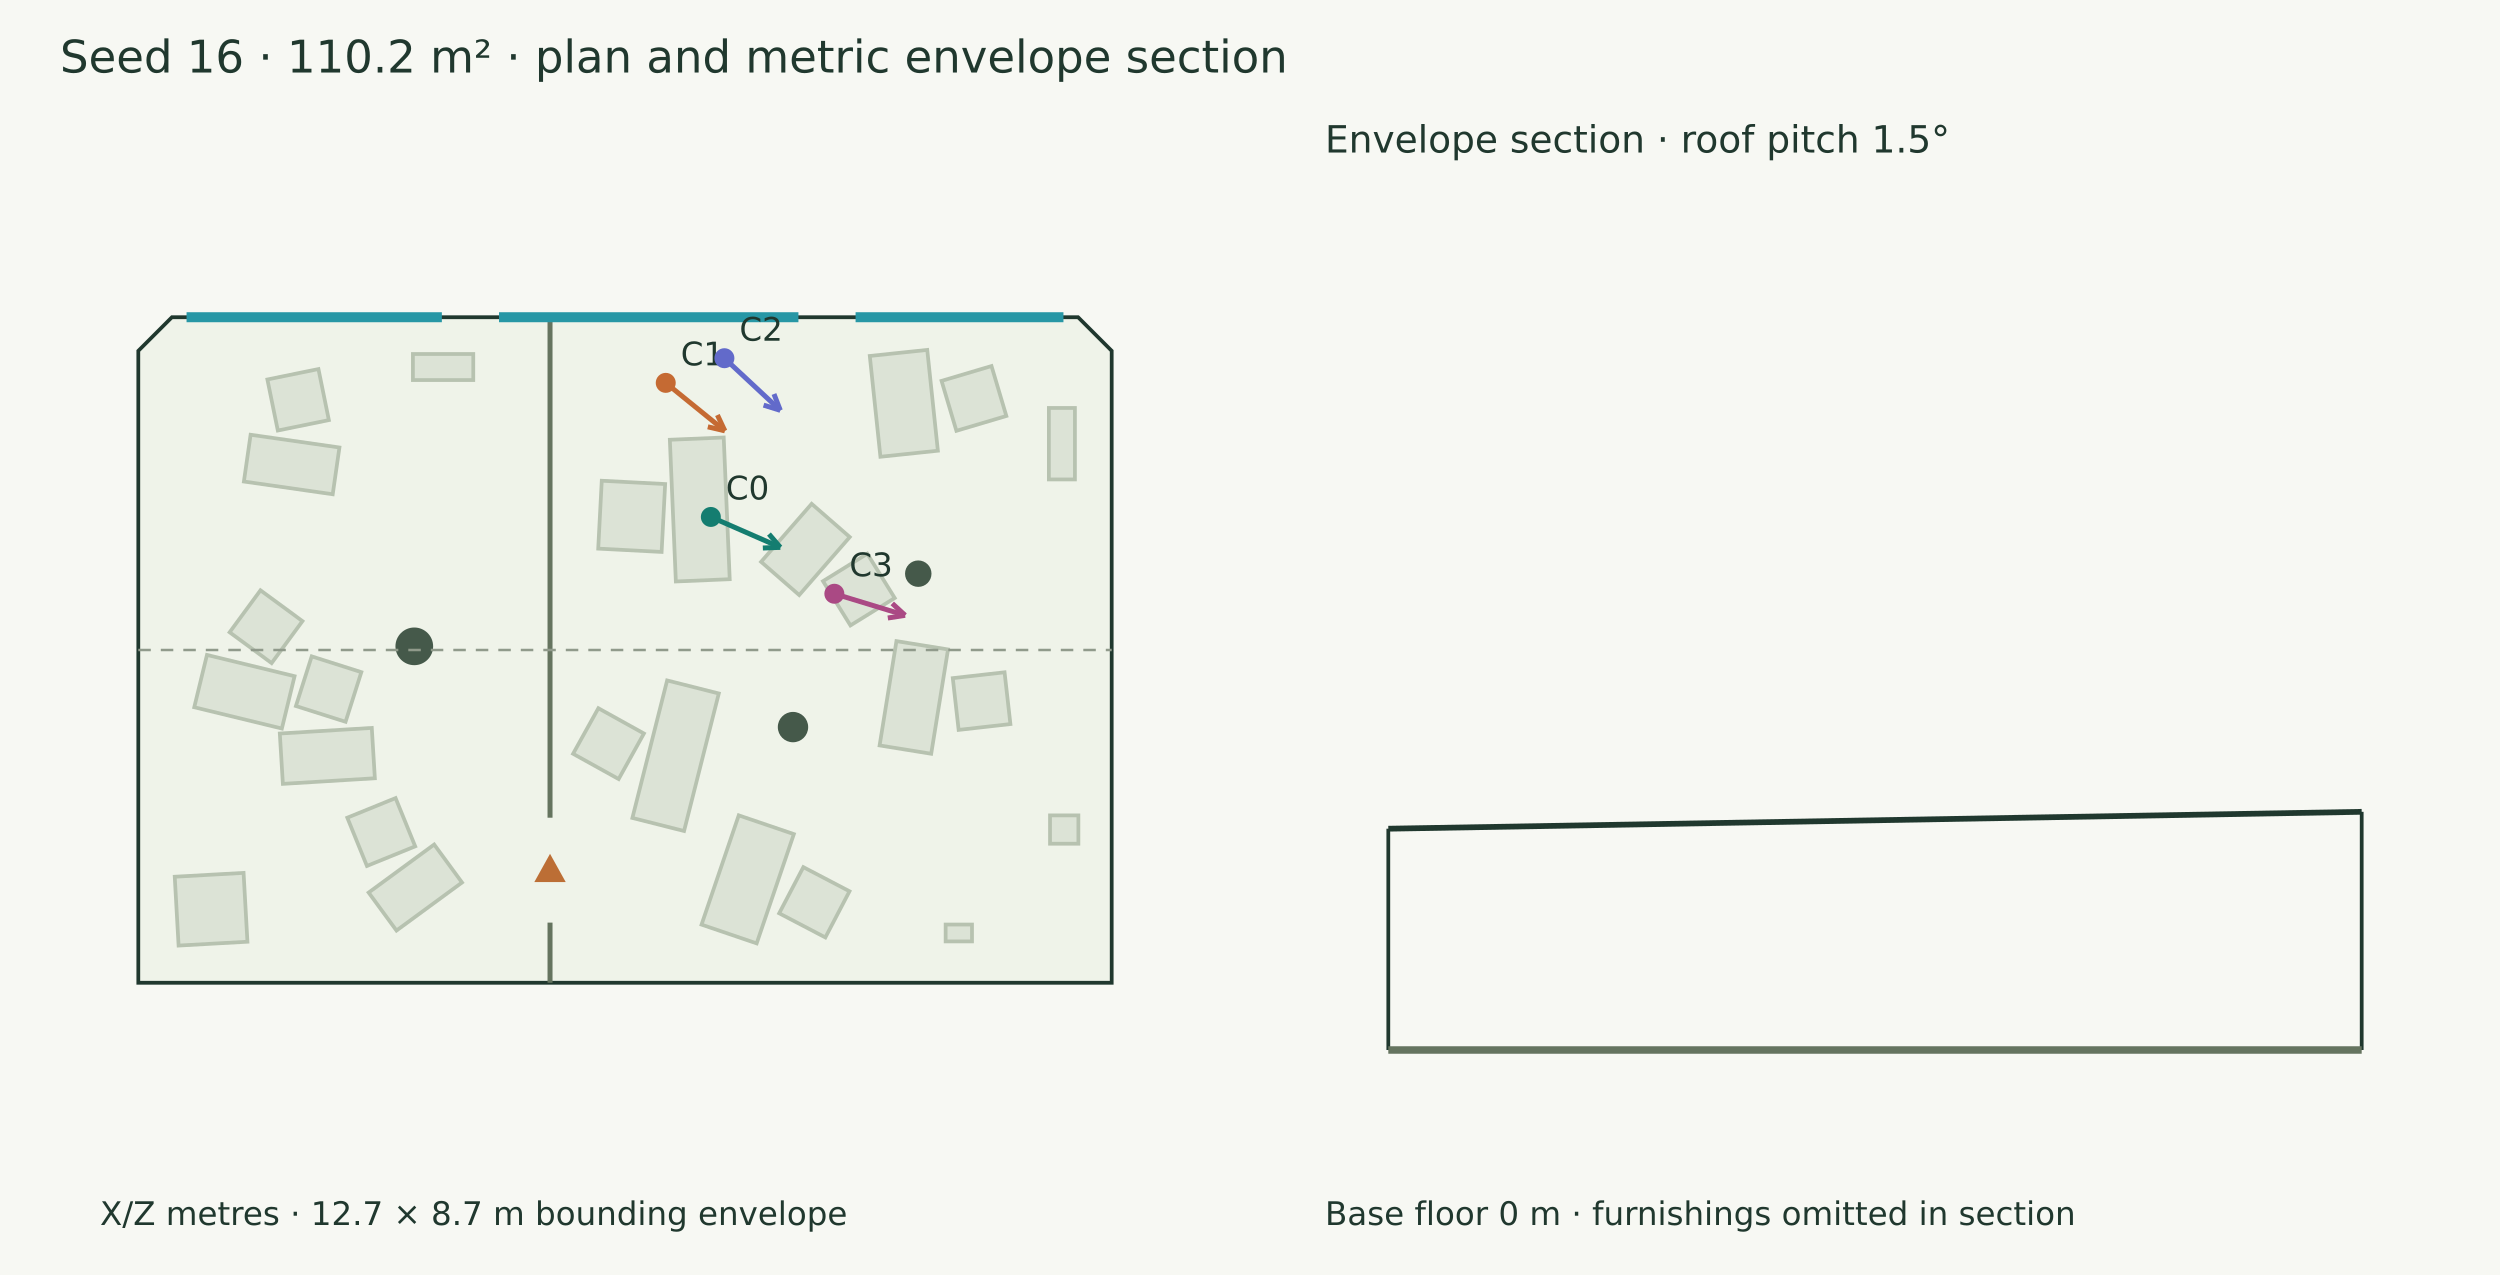
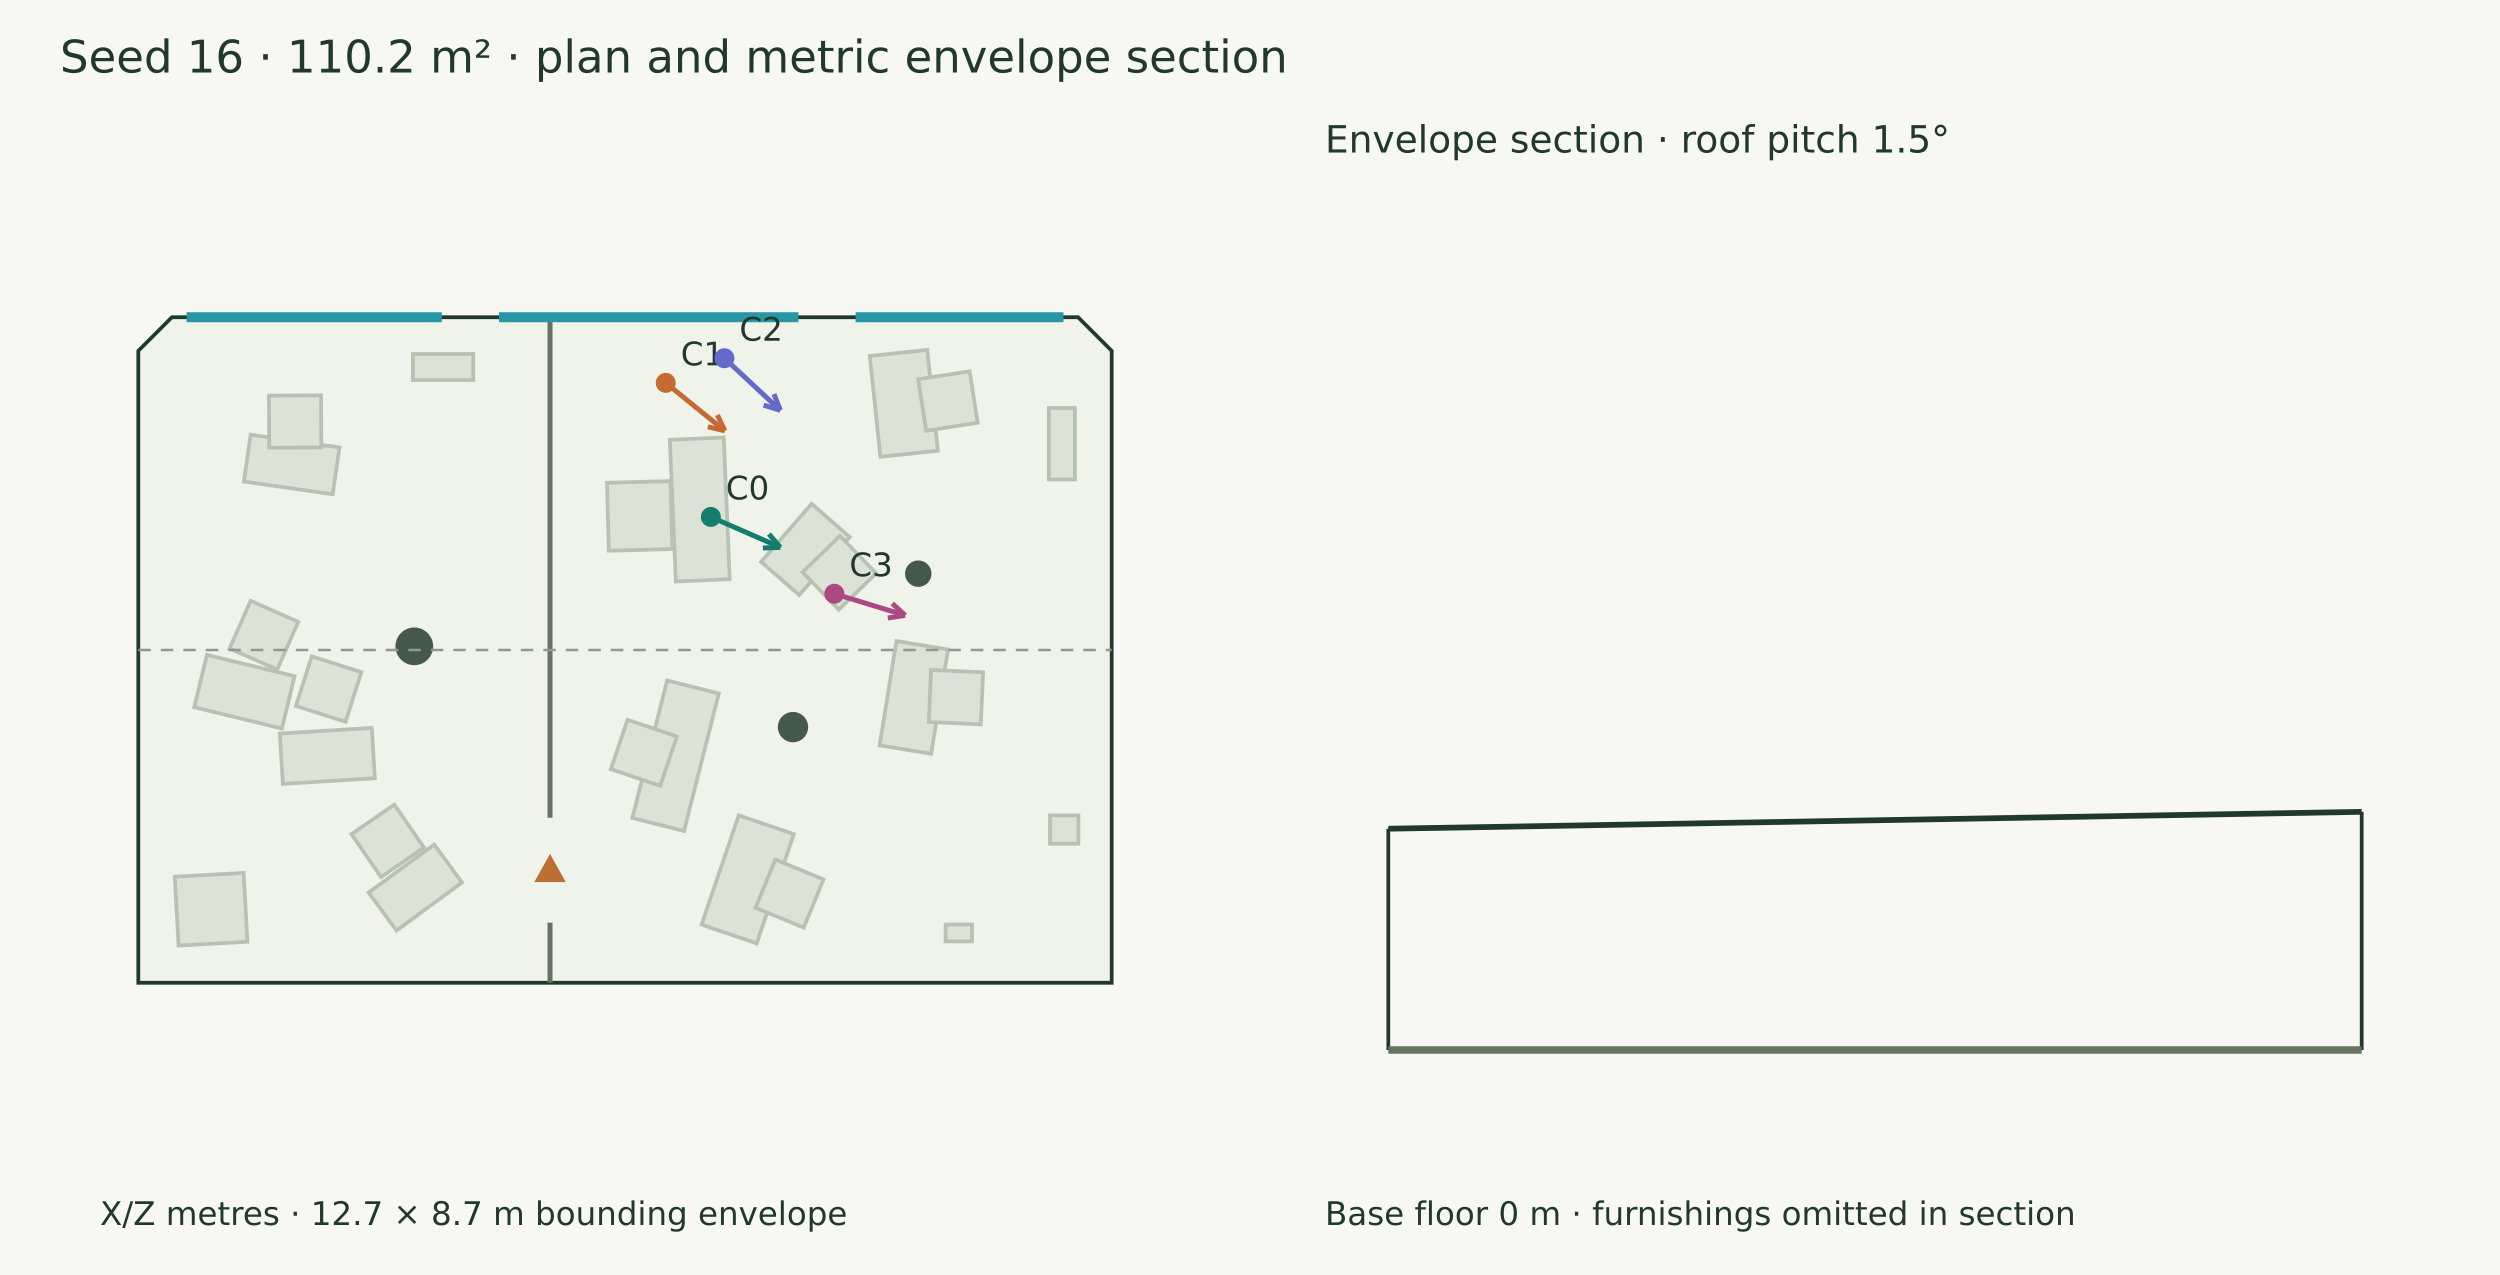
<svg xmlns="http://www.w3.org/2000/svg" width="1000" height="510" viewBox="0 0 1000 510">
  <rect width="100%" height="100%" fill="#f7f8f3" />
  <g font-family="DejaVu Sans" fill="#20382e">
    <text x="24.000" y="29.000" font-size="18">Seed 16 · 110.2 m² · plan and metric envelope section</text>
    <polygon points="68.769,126.891 431.231,126.891 444.678,140.338 444.678,393.109 55.322,393.109 55.322,140.338" fill="#eff3e9" stroke="#20382e" stroke-width="1.5" />
    <polygon points="133.086,197.709 97.556,192.609 100.242,173.902 135.772,179.002" fill="#dce3d6" stroke="#b7c2b0" stroke-width="1.5" />
-     <polygon points="131.544,168.036 111.127,172.206 106.957,151.790 127.373,147.619" fill="#dce3d6" stroke="#b7c2b0" stroke-width="1.5" />
+     <polygon points="128.532,178.979 107.694,179.086 107.588,158.248 128.425,158.142" fill="#dce3d6" stroke="#b7c2b0" stroke-width="1.5" />
    <polygon points="184.802,352.999 158.590,372.214 147.453,357.021 173.665,337.807" fill="#dce3d6" stroke="#b7c2b0" stroke-width="1.5" />
-     <polygon points="166.078,338.529 146.775,346.379 138.925,327.077 158.228,319.226" fill="#dce3d6" stroke="#b7c2b0" stroke-width="1.5" />
+     <polygon points="169.559,339.012 152.392,350.824 140.580,333.657 157.747,321.845" fill="#dce3d6" stroke="#b7c2b0" stroke-width="1.5" />
    <polygon points="149.943,311.302 113.153,313.549 111.922,293.409 148.712,291.162" fill="#dce3d6" stroke="#b7c2b0" stroke-width="1.5" />
    <polygon points="138.224,288.723 118.365,282.411 124.677,262.552 144.536,268.864" fill="#dce3d6" stroke="#b7c2b0" stroke-width="1.5" />
    <polygon points="112.746,291.414 77.702,282.897 82.788,261.969 117.832,270.485" fill="#dce3d6" stroke="#b7c2b0" stroke-width="1.5" />
-     <polygon points="108.644,265.247 91.851,252.909 104.189,236.116 120.982,248.454" fill="#dce3d6" stroke="#b7c2b0" stroke-width="1.5" />
+     <polygon points="110.900,267.809 91.833,259.402 100.241,240.335 119.307,248.742" fill="#dce3d6" stroke="#b7c2b0" stroke-width="1.5" />
    <polygon points="165.162,141.601 189.306,141.601 189.306,152.020 165.162,152.020" fill="#dce3d6" stroke="#b7c2b0" stroke-width="1.5" />
    <polygon points="287.518,277.395 273.618,332.400 252.956,327.179 266.855,272.174" fill="#dce3d6" stroke="#b7c2b0" stroke-width="1.5" />
-     <polygon points="257.564,293.405 247.451,311.625 229.231,301.512 239.344,283.292" fill="#dce3d6" stroke="#b7c2b0" stroke-width="1.5" />
+     <polygon points="270.767,294.604 264.067,314.336 244.336,307.637 251.035,287.905" fill="#dce3d6" stroke="#b7c2b0" stroke-width="1.5" />
    <polygon points="289.484,174.993 291.886,231.676 270.340,232.589 267.938,175.906" fill="#dce3d6" stroke="#b7c2b0" stroke-width="1.5" />
-     <polygon points="266.061,193.618 264.641,220.775 239.285,219.450 240.705,192.293" fill="#dce3d6" stroke="#b7c2b0" stroke-width="1.5" />
+     <polygon points="268.184,192.431 268.917,219.615 243.536,220.299 242.803,193.115" fill="#dce3d6" stroke="#b7c2b0" stroke-width="1.5" />
    <polygon points="280.616,369.850 295.494,326.142 317.540,333.647 302.662,377.354" fill="#dce3d6" stroke="#b7c2b0" stroke-width="1.5" />
-     <polygon points="311.676,365.318 321.336,346.854 339.799,356.514 330.140,374.978" fill="#dce3d6" stroke="#b7c2b0" stroke-width="1.5" />
+     <polygon points="302.211,363.115 310.129,343.839 329.404,351.757 321.486,371.032" fill="#dce3d6" stroke="#b7c2b0" stroke-width="1.5" />
    <polygon points="352.170,182.706 347.913,142.386 370.892,139.960 375.149,180.280" fill="#dce3d6" stroke="#b7c2b0" stroke-width="1.5" />
-     <polygon points="382.563,172.323 376.625,152.349 396.599,146.411 402.537,166.386" fill="#dce3d6" stroke="#b7c2b0" stroke-width="1.5" />
+     <polygon points="370.469,172.305 367.267,151.714 387.857,148.511 391.060,169.102" fill="#dce3d6" stroke="#b7c2b0" stroke-width="1.5" />
    <polygon points="304.433,224.733 324.657,201.531 339.903,214.819 319.679,238.022" fill="#dce3d6" stroke="#b7c2b0" stroke-width="1.5" />
-     <polygon points="329.198,232.459 346.912,221.484 357.887,239.198 340.173,250.173" fill="#dce3d6" stroke="#b7c2b0" stroke-width="1.5" />
+     <polygon points="321.016,228.869 335.977,214.364 350.482,229.324 335.521,243.830" fill="#dce3d6" stroke="#b7c2b0" stroke-width="1.5" />
    <polygon points="351.840,298.175 358.577,256.452 379.212,259.784 372.475,301.507" fill="#dce3d6" stroke="#b7c2b0" stroke-width="1.5" />
-     <polygon points="383.457,291.962 381.116,271.256 401.822,268.915 404.163,289.621" fill="#dce3d6" stroke="#b7c2b0" stroke-width="1.5" />
+     <polygon points="371.502,288.806 372.439,267.989 393.256,268.926 392.319,289.743" fill="#dce3d6" stroke="#b7c2b0" stroke-width="1.5" />
    <polygon points="388.799,376.561 378.254,376.561 378.254,369.819 388.799,369.819" fill="#dce3d6" stroke="#b7c2b0" stroke-width="1.5" />
    <polygon points="419.549,191.776 419.549,163.187 429.969,163.187 429.969,191.776" fill="#dce3d6" stroke="#b7c2b0" stroke-width="1.5" />
    <polygon points="98.974,376.687 71.437,378.230 69.895,350.693 97.431,349.151" fill="#dce3d6" stroke="#b7c2b0" stroke-width="1.5" />
    <polygon points="420.009,326.151 431.348,326.151 431.348,337.489 420.009,337.489" fill="#dce3d6" stroke="#b7c2b0" stroke-width="1.5" />
    <circle cx="165.716" cy="258.536" r="7.538" fill="#45594a" />
    <circle cx="367.306" cy="229.466" r="5.291" fill="#45594a" />
    <circle cx="317.196" cy="290.836" r="6.073" fill="#45594a" />
    <path d="M220.009,126.891 L220.009,327.087" stroke="#65745f" stroke-width="2" fill="none" />
    <path d="M220.009,369.044 L220.009,393.109" stroke="#65745f" stroke-width="2" fill="none" />
    <polygon points="220.009,343.066 215.009,352.066 225.009,352.066" fill="#bc6e35" stroke="#bc6e35" stroke-width="1.5" />
    <path d="M74.620,126.891 L176.743,126.891" stroke="#2797a5" stroke-width="4" fill="none" />
    <path d="M199.606,126.891 L319.370,126.891" stroke="#2797a5" stroke-width="4" fill="none" />
    <path d="M342.233,126.891 L425.380,126.891" stroke="#2797a5" stroke-width="4" fill="none" />
    <path d="M284.339,206.779 L312.133,218.939" stroke="#147d70" stroke-width="2" fill="none" />
    <path d="M312.133,218.939 L305.138,219.202" stroke="#147d70" stroke-width="2" fill="none" />
    <path d="M312.133,218.939 L307.579,213.623" stroke="#147d70" stroke-width="2" fill="none" />
    <circle cx="284.339" cy="206.779" r="4" fill="#147d70" />
    <text x="290.339" y="199.779" font-size="13">C0</text>
    <path d="M266.295,153.145 L289.937,172.334" stroke="#c56a33" stroke-width="2" fill="none" />
    <path d="M289.937,172.334 L283.124,170.726" stroke="#c56a33" stroke-width="2" fill="none" />
    <path d="M289.937,172.334 L286.962,165.998" stroke="#c56a33" stroke-width="2" fill="none" />
    <circle cx="266.295" cy="153.145" r="4" fill="#c56a33" />
    <text x="272.295" y="146.145" font-size="13">C1</text>
    <path d="M289.761,143.284 L312.123,164.131" stroke="#626aca" stroke-width="2" fill="none" />
    <path d="M312.123,164.131 L305.437,162.060" stroke="#626aca" stroke-width="2" fill="none" />
    <path d="M312.123,164.131 L309.589,157.606" stroke="#626aca" stroke-width="2" fill="none" />
    <circle cx="289.761" cy="143.284" r="4" fill="#626aca" />
    <text x="295.761" y="136.284" font-size="13">C2</text>
    <path d="M333.740,237.502 L362.045,246.122" stroke="#aa4984" stroke-width="2" fill="none" />
    <path d="M362.045,246.122 L355.129,247.198" stroke="#aa4984" stroke-width="2" fill="none" />
    <path d="M362.045,246.122 L356.903,241.373" stroke="#aa4984" stroke-width="2" fill="none" />
    <circle cx="333.74" cy="237.502" r="4" fill="#aa4984" />
    <text x="339.740" y="230.502" font-size="13">C3</text>
    <text x="40.000" y="490.000" font-size="13">X/Z metres · 12.7 × 8.7 m bounding envelope</text>
    <path d="M55.322,260.000 L444.678,260.000" stroke="#909a8b" stroke-width="1" stroke-dasharray="5 4" fill="none" />
    <path d="M555.322,331.484 L944.678,324.725" stroke="#20382e" stroke-width="2.3" fill="none" />
    <path d="M555.322,420.000 L555.322,331.484" stroke="#20382e" stroke-width="1.5" fill="none" />
    <path d="M944.678,420.000 L944.678,324.725" stroke="#20382e" stroke-width="1.5" fill="none" />
    <path d="M555.322,420.000 L944.678,420.000" stroke="#65745f" stroke-width="3" fill="none" />
    <path d="M555.322,420.000 L555.322,420.000" stroke="#8d9a85" stroke-width="1" fill="none" />
    <path d="M944.678,420.000 L944.678,420.000" stroke="#8d9a85" stroke-width="1" fill="none" />
    <text x="530.000" y="61.000" font-size="15">Envelope section · roof pitch 1.5°</text>
    <text x="530.000" y="490.000" font-size="13">Base floor 0 m · furnishings omitted in section</text>
  </g>
</svg>
